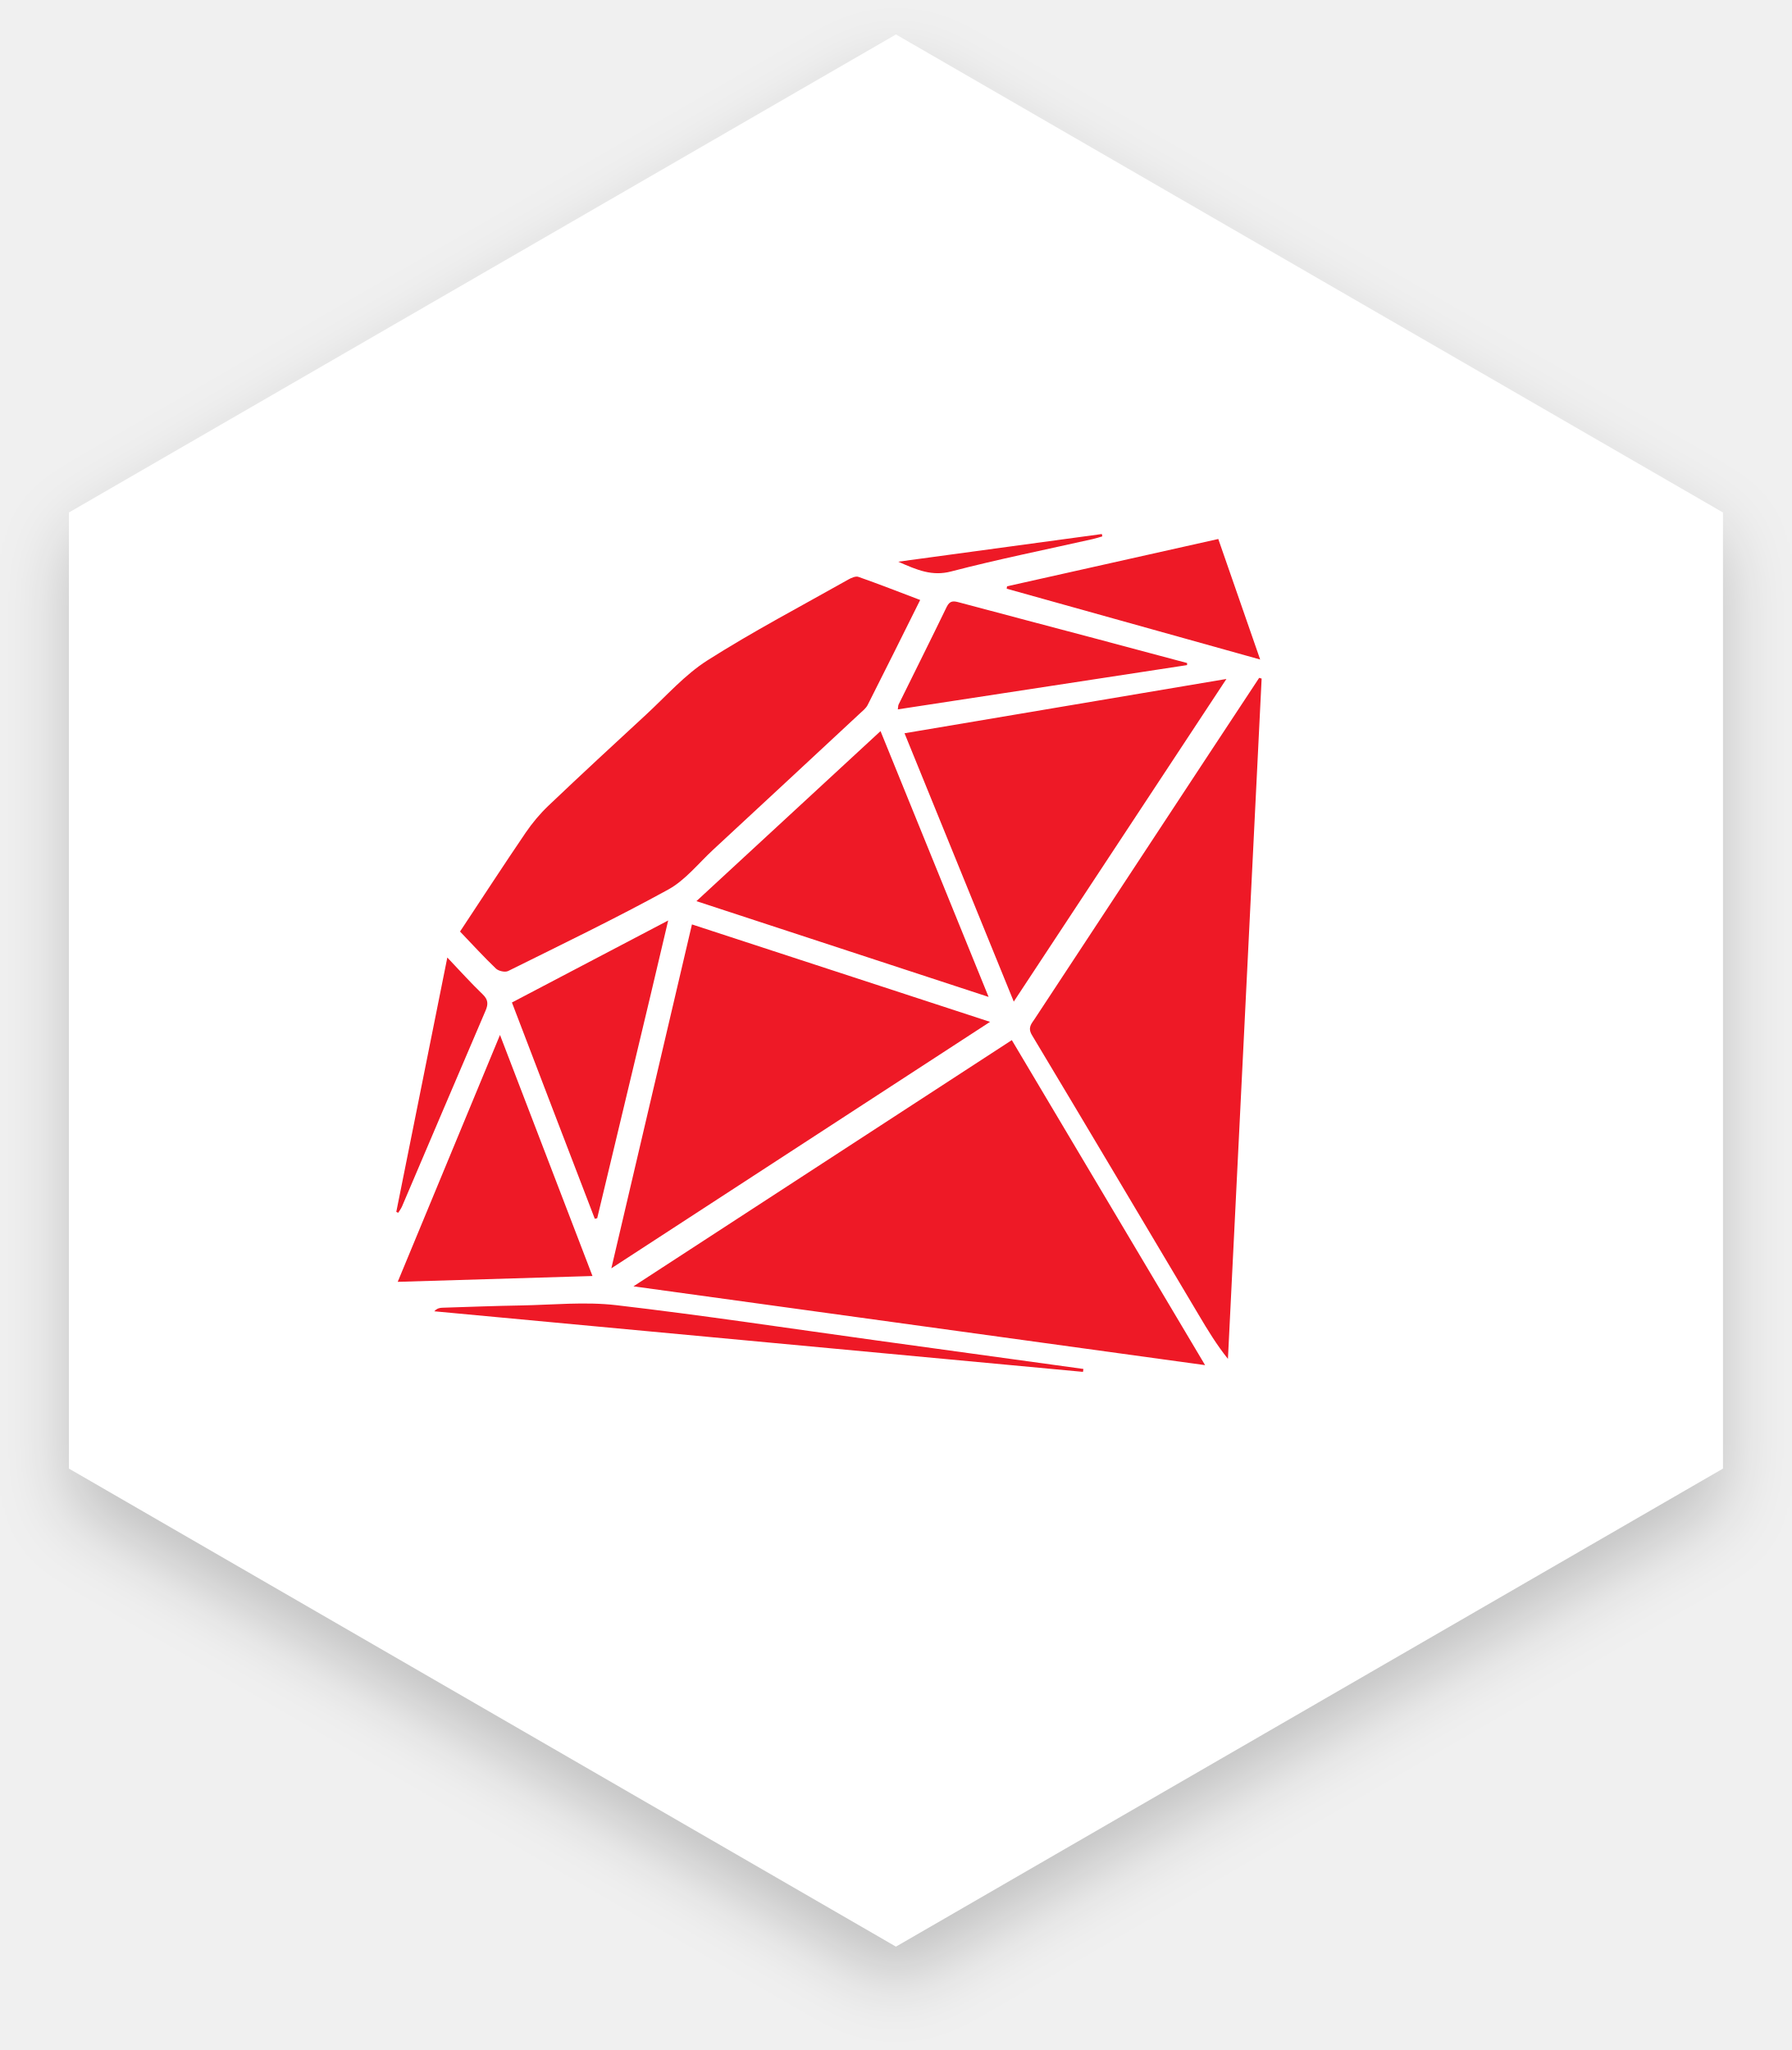
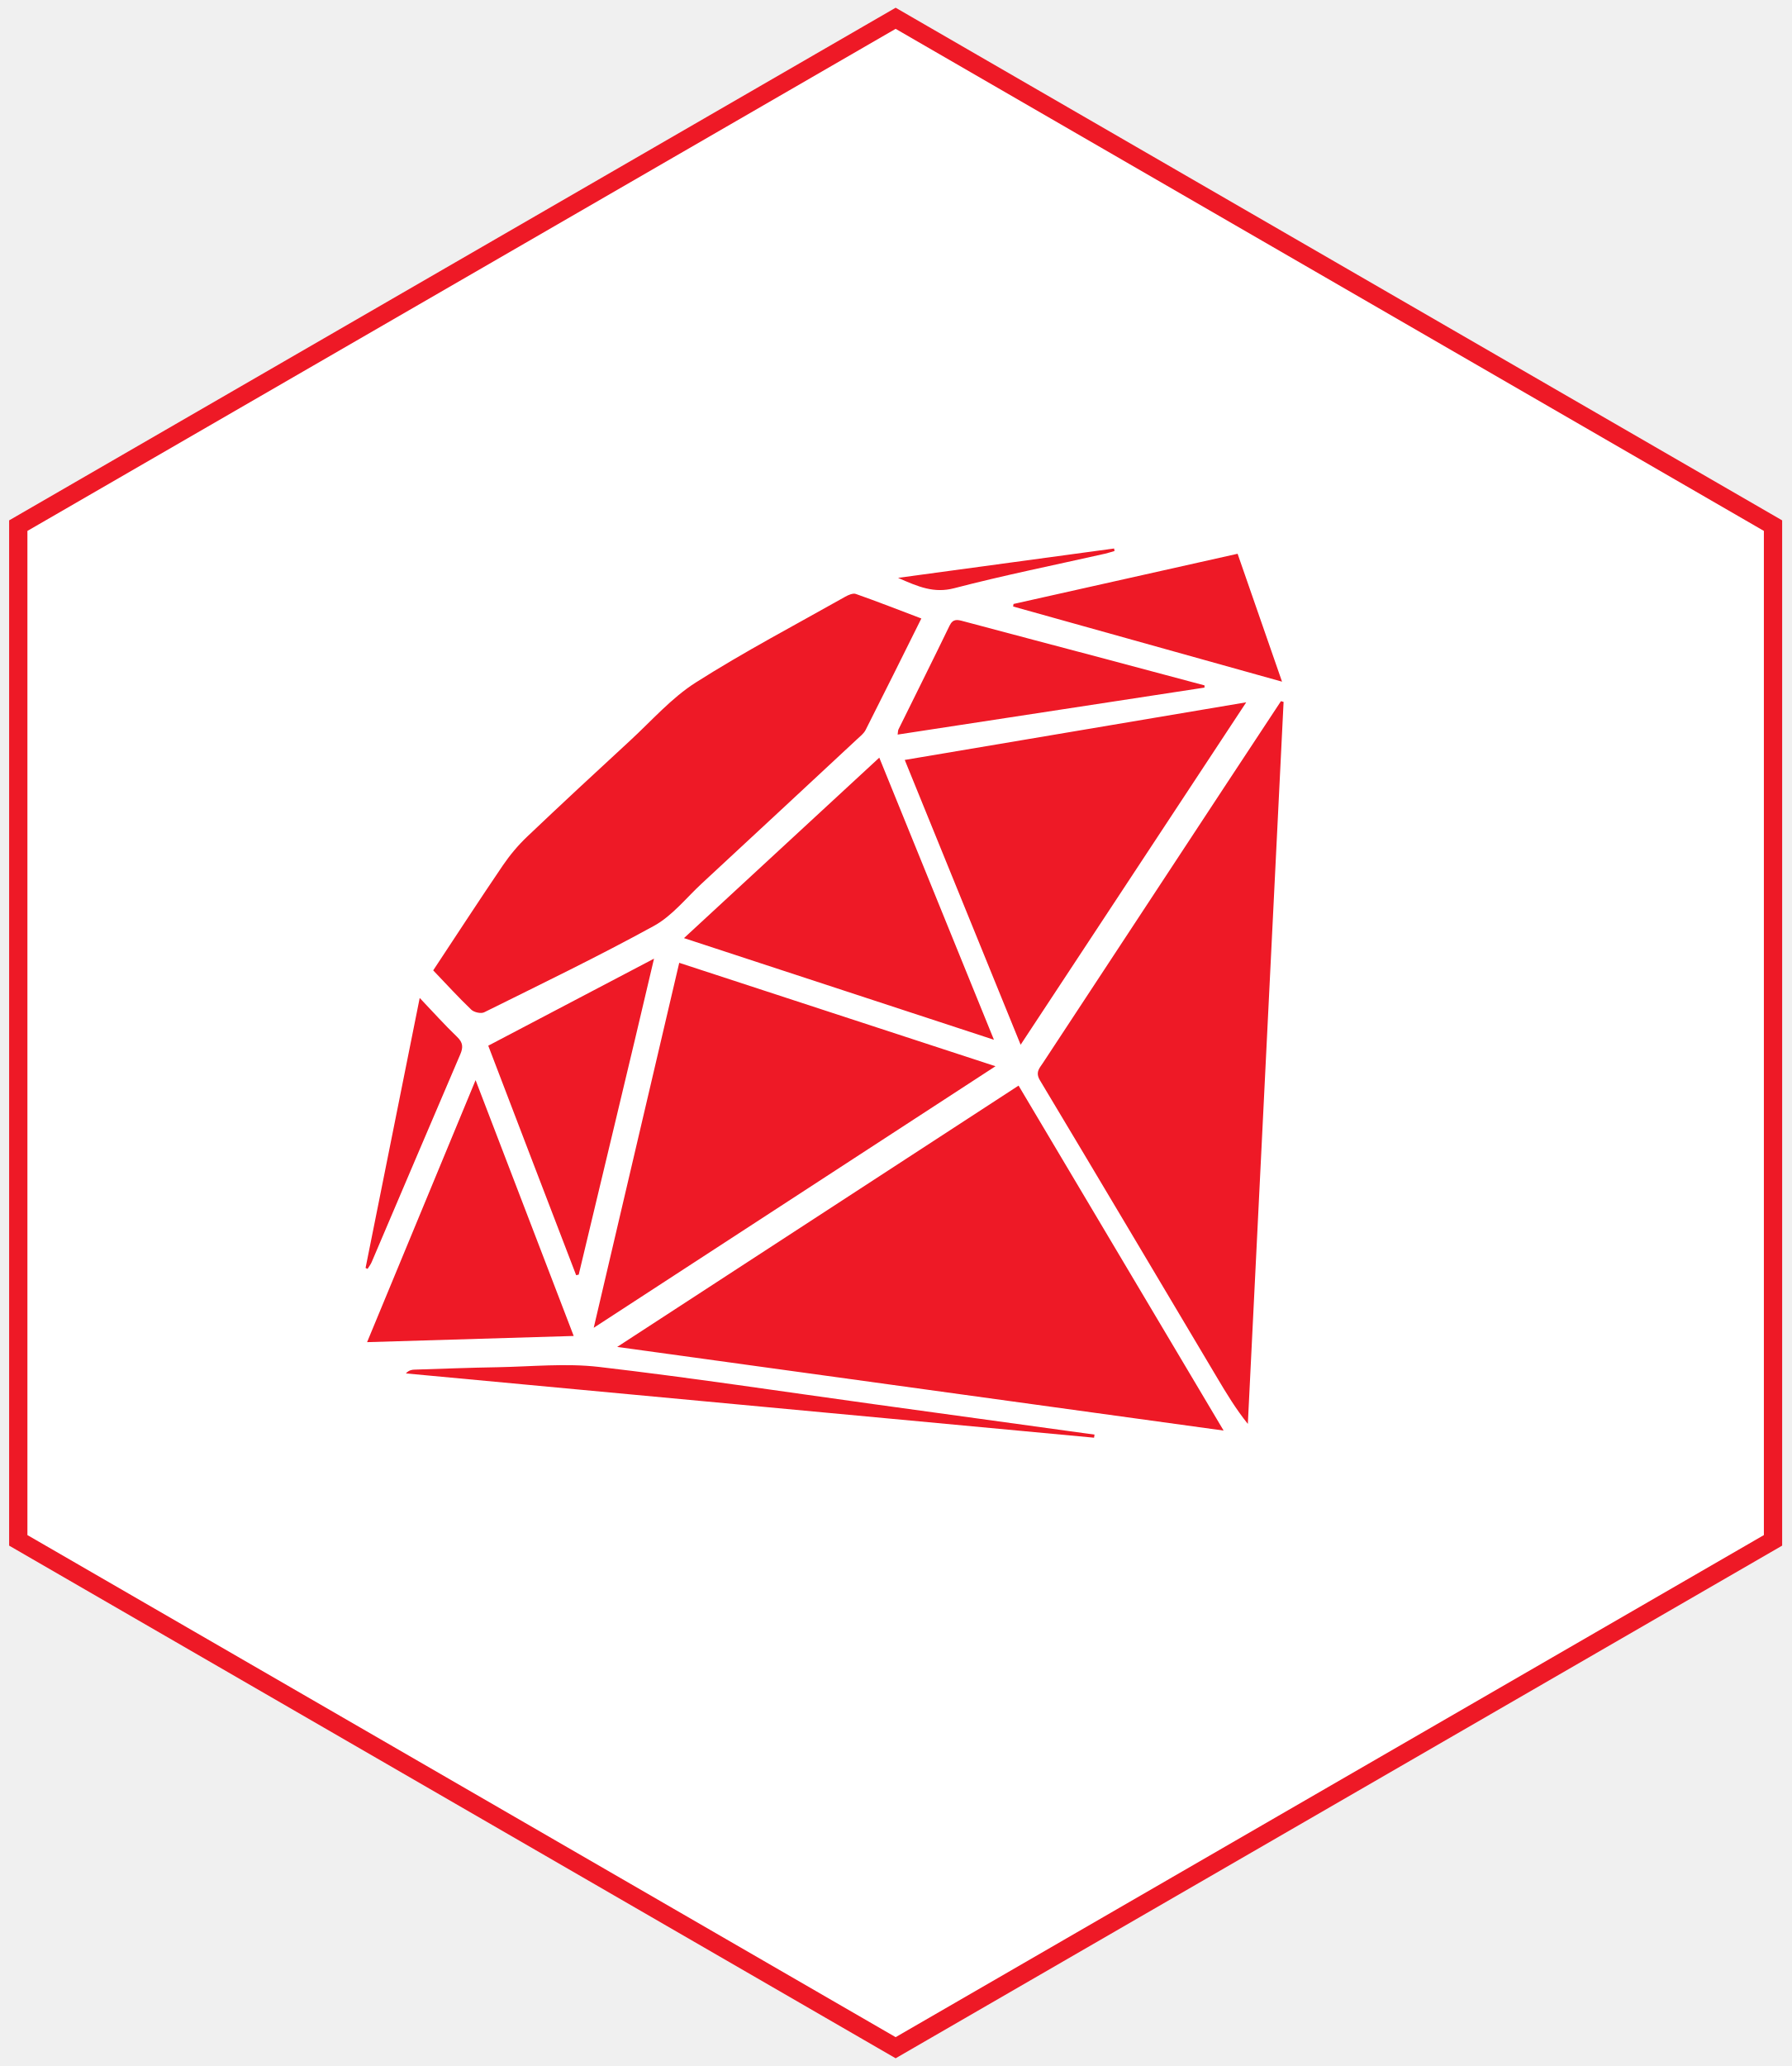
- <svg xmlns="http://www.w3.org/2000/svg" xmlns:xlink="http://www.w3.org/1999/xlink" width="104px" height="119px" viewBox="0 0 104 119" version="1.1">
-   <defs>
-     <polygon id="path-1" points="48 0 96 27.75 96 83.25 48 111 -2.3581137e-12 83.25 -2.38919995e-12 27.75" />
-     <filter x="-50%" y="-50%" width="200%" height="200%" filterUnits="objectBoundingBox" id="filter-2">
-       <feOffset dx="0" dy="2" in="SourceAlpha" result="shadowOffsetOuter1" />
-       <feGaussianBlur stdDeviation="2" in="shadowOffsetOuter1" result="shadowBlurOuter1" />
-       <feColorMatrix values="0 0 0 0 0   0 0 0 0 0   0 0 0 0 0  0 0 0 0.2 0" type="matrix" in="shadowBlurOuter1" />
-     </filter>
-   </defs>
+ <svg xmlns="http://www.w3.org/2000/svg" width="98px" height="113px" viewBox="0 0 98 113" version="1.1">
+   <defs />
  <g id="Page-1" stroke="none" stroke-width="1" fill="none" fill-rule="evenodd">
-     <g id="DesktopHD_Round7_ClientGuides-Copy" transform="translate(-867, -1264)">
+     <g id="DesktopHD_Round7_ClientGuides-Copy" transform="translate(-870, -1265)">
      <g id="clients-copy" transform="translate(389, 1067)">
        <g id="row1">
          <g id="ruby" transform="translate(482, 199)">
-             <g id="Polygon">
-               <use fill="black" fill-opacity="1" filter="url(#filter-2)" xlink:href="#path-1" />
-               <use fill="#FFFFFF" fill-rule="evenodd" xlink:href="#path-1" />
-             </g>
+             <polygon id="Polygon" stroke="#EE1926" stroke-linecap="round" fill="#FFFFFF" points="48 0 96 27.75 96 83.25 48 111 -2.3581137e-12 83.25 -2.38919995e-12 27.75" />
            <g transform="translate(19, 29)" id="Shape" fill="#EE1926">
              <path d="M13.766,43.67 C24.885,45.203 35.805,46.709 46.943,48.245 C43.148,41.863 39.451,35.646 35.725,29.377 L13.766,43.67 L13.766,43.67 Z M50.081,8.349 C49.101,9.836 48.119,11.321 47.14,12.809 C43.778,17.917 40.417,23.025 37.059,28.136 C36.872,28.42 36.63,28.646 36.893,29.085 C40.138,34.497 43.357,39.926 46.585,45.349 C47.094,46.206 47.609,47.059 48.268,47.881 C48.92,34.718 49.572,21.554 50.224,8.391 L50.081,8.349 L50.081,8.349 Z M5.784,25.225 C5.936,25.37 6.315,25.455 6.491,25.367 C9.604,23.822 12.736,22.311 15.781,20.639 C16.774,20.094 17.537,19.116 18.392,18.324 C21.225,15.7 24.053,13.071 26.879,10.441 C27.052,10.28 27.257,10.124 27.36,9.92 C28.376,7.916 29.373,5.901 30.406,3.828 C29.175,3.361 28.007,2.903 26.824,2.487 C26.664,2.43 26.411,2.542 26.238,2.64 C23.501,4.185 20.713,5.647 18.063,7.331 C16.737,8.174 15.657,9.415 14.483,10.497 C12.591,12.241 10.702,13.99 8.837,15.764 C8.342,16.235 7.892,16.773 7.506,17.34 C6.231,19.216 4.994,21.118 3.7,23.075 C4.423,23.83 5.081,24.552 5.784,25.225 L5.784,25.225 Z M17.16,22.661 C15.611,29.268 14.072,35.838 12.482,42.624 C19.94,37.77 27.225,33.028 34.462,28.318 C28.703,26.435 22.962,24.558 17.16,22.661 L17.16,22.661 Z M48.18,8.413 C41.879,9.476 35.728,10.514 29.498,11.565 C31.62,16.779 33.7,21.888 35.838,27.142 C39.976,20.862 44.031,14.708 48.18,8.413 L48.18,8.413 Z M17.42,21.31 C23.094,23.17 28.655,24.994 34.377,26.87 C32.252,21.641 30.2,16.594 28.105,11.44 C24.537,14.735 21.022,17.982 17.42,21.31 L17.42,21.31 Z M6.019,29.078 C4.006,33.937 2.062,38.63 0.083,43.409 C3.887,43.295 7.574,43.185 11.387,43.071 C9.597,38.405 7.842,33.83 6.019,29.078 L6.019,29.078 Z M11.521,39.748 L11.661,39.717 C13.018,34.017 14.395,28.356 15.781,22.433 C12.69,24.056 9.741,25.603 6.712,27.194 C8.258,31.252 9.906,35.534 11.521,39.748 L11.521,39.748 Z M45.899,7.488 C44.094,7.005 42.289,6.521 40.483,6.041 C37.888,5.352 35.29,4.671 32.696,3.976 C32.372,3.889 32.138,3.832 31.947,4.226 C31.03,6.123 30.085,8.006 29.154,9.897 C29.125,9.955 29.131,10.031 29.109,10.178 C34.73,9.317 40.313,8.462 45.896,7.608 L45.899,7.488 L45.899,7.488 Z M35.427,3.173 L50.139,7.284 C49.295,4.856 48.513,2.604 47.708,0.288 L35.449,3.034 L35.427,3.173 L35.427,3.173 Z M12.768,44.764 C10.946,44.552 9.076,44.747 7.228,44.78 C5.71,44.805 4.192,44.864 2.674,44.912 C2.517,44.917 2.362,44.948 2.206,45.119 C14.756,46.29 27.305,47.462 39.855,48.635 L39.88,48.466 C35.857,47.911 31.834,47.356 27.811,46.802 C22.798,46.11 17.794,45.35 12.768,44.764 L12.768,44.764 Z M0.332,39.035 C1.949,35.244 3.559,31.452 5.183,27.664 C5.345,27.284 5.332,27.026 5.015,26.72 C4.335,26.067 3.704,25.364 2.962,24.583 C1.958,29.588 0.98,34.469 0,39.35 L0.11,39.402 C0.185,39.28 0.276,39.165 0.332,39.035 L0.332,39.035 Z M32.205,2.172 C34.932,1.462 37.699,0.906 40.45,0.286 C40.628,0.246 40.802,0.186 40.977,0.136 L40.95,0 C37.076,0.526 33.202,1.053 29.132,1.606 C30.242,2.096 31.097,2.461 32.205,2.172 L32.205,2.172 Z" />
            </g>
          </g>
        </g>
      </g>
    </g>
  </g>
</svg>
